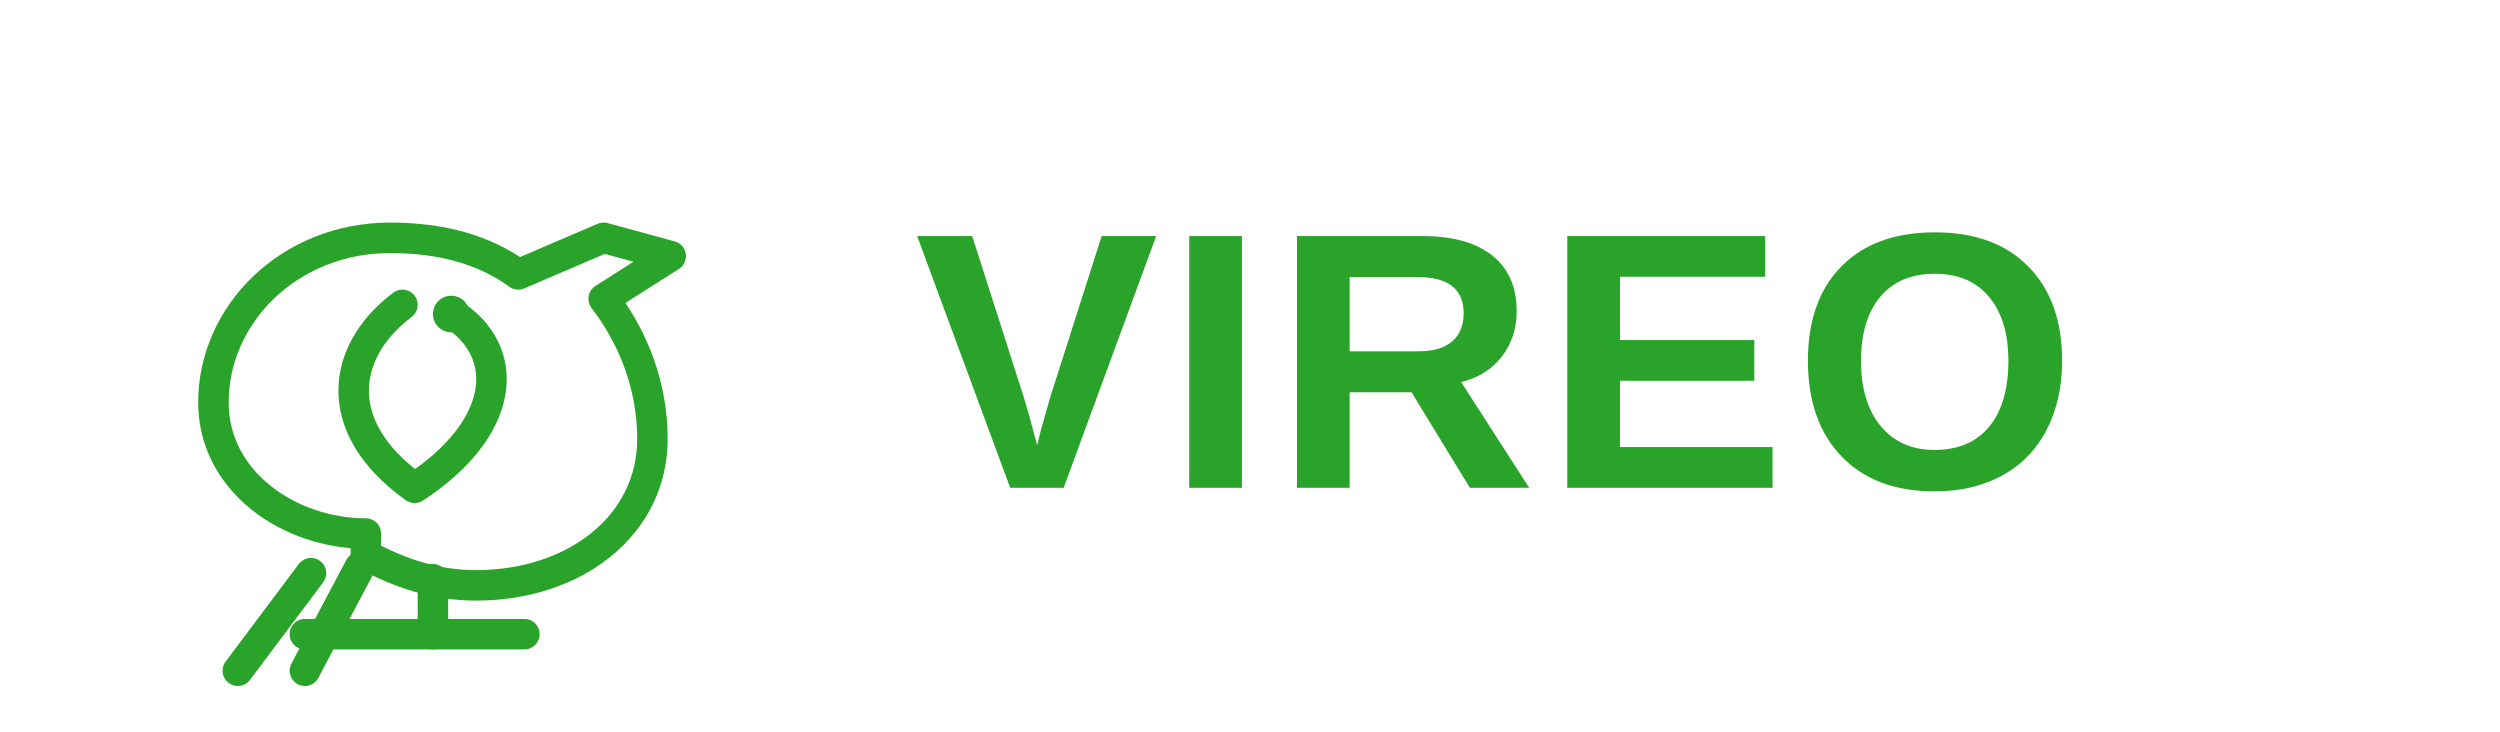
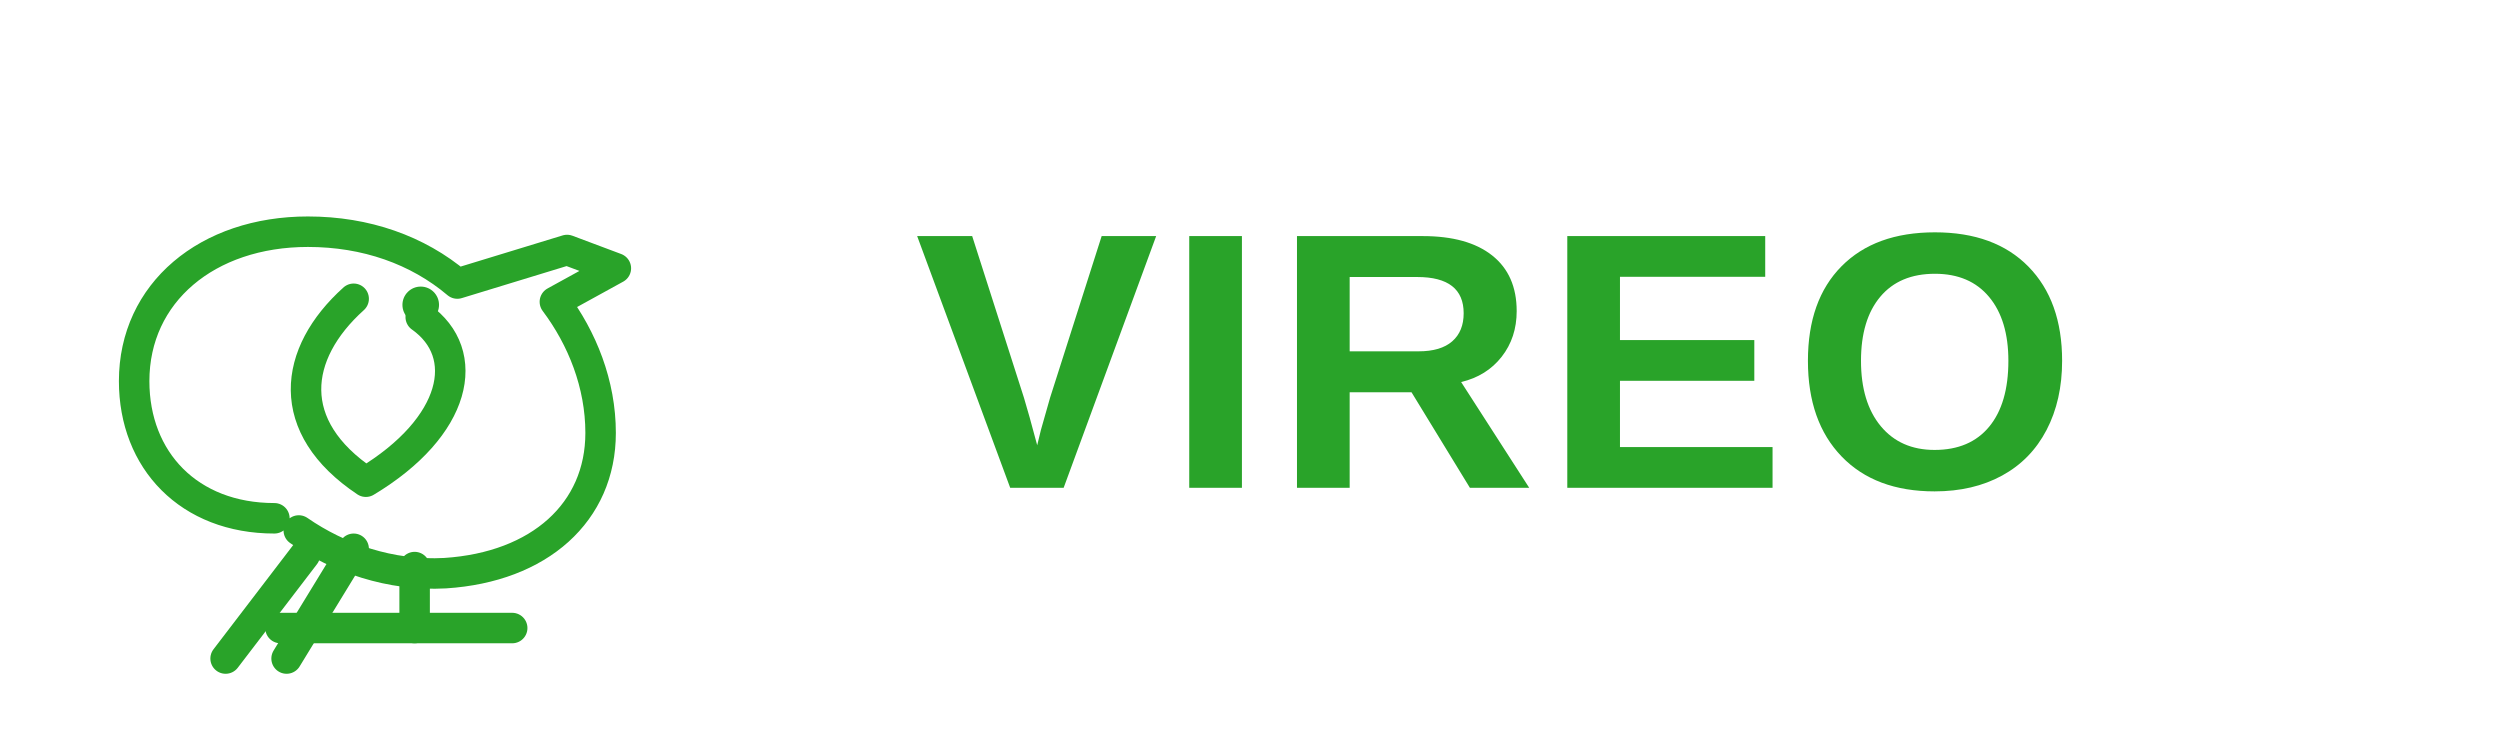
<svg xmlns="http://www.w3.org/2000/svg" viewBox="0 0 820 240">
-   <defs>
-     <style>
-       .g { stroke:#29a329; fill:none; stroke-width:10; stroke-linecap:round; stroke-linejoin:round; }
-       .f { fill:#29a329; }
-       .t { fill:#29a329; font-size:120px; font-weight:700; font-family: "Montserrat", "Helvetica Neue", Arial, sans-serif; }
-     </style>
-   </defs>
-   <path class="g" d="       M120 175       C 95 175, 70 158, 70 132       C 70 103, 95 78, 128 78       C 145 78, 159 82, 170 90       L 198 78       L 220 84       L 198 98       C 208 111, 214 127, 214 144       C 214 172, 189 192, 156 192       C 143 192, 131 188, 120 182       Z" />
-   <path class="g" d="M132 100 C112 115, 108 140, 136 160 C165 141, 168 117, 150 104" />
-   <circle class="f" cx="148" cy="103" r="6" />
-   <path class="g" d="M102 188 L78 220" />
-   <path class="g" d="M118 186 L100 220" />
-   <path class="g" d="M142 190 L142 208" />
-   <path class="g" d="M100 208 L172 208" />
-   <text class="t" x="300" y="160" letter-spacing="2">VIREO</text>
+   <style>
+     .line { fill:none; stroke:#29a329; stroke-width:10; stroke-linecap:round; stroke-linejoin:round; }
+     .fill { fill:#29a329; }
+     .type { fill:#29a329; font-family: 'Montserrat','Helvetica Neue',Arial,sans-serif; font-weight:700; font-size:120px; letter-spacing:2px; }
+   </style>
+   <path class="line" d="M90 170 C62 170 44 151 44 125 C44 96 68 76 101 76                         C120 76 137 82 150 93 L186 82 L202 88 L182 99                         C191 111 197 126 197 142 C197 168 177 186 146 188                         C128 189 111 183 98 174" />
+   <path class="line" d="M116 98 C96 116 93 140 120 158 C150 140 155 116 138 104" />
+   <circle class="fill" cx="138" cy="100" r="6" />
+   <path class="line" d="M100 182 L74 216" />
+   <path class="line" d="M116 180 L94 216" />
+   <path class="line" d="M136 186 L136 206" />
+   <path class="line" d="M92 206 L168 206" />
+   <text class="type" x="300" y="160">VIREO</text>
</svg>
